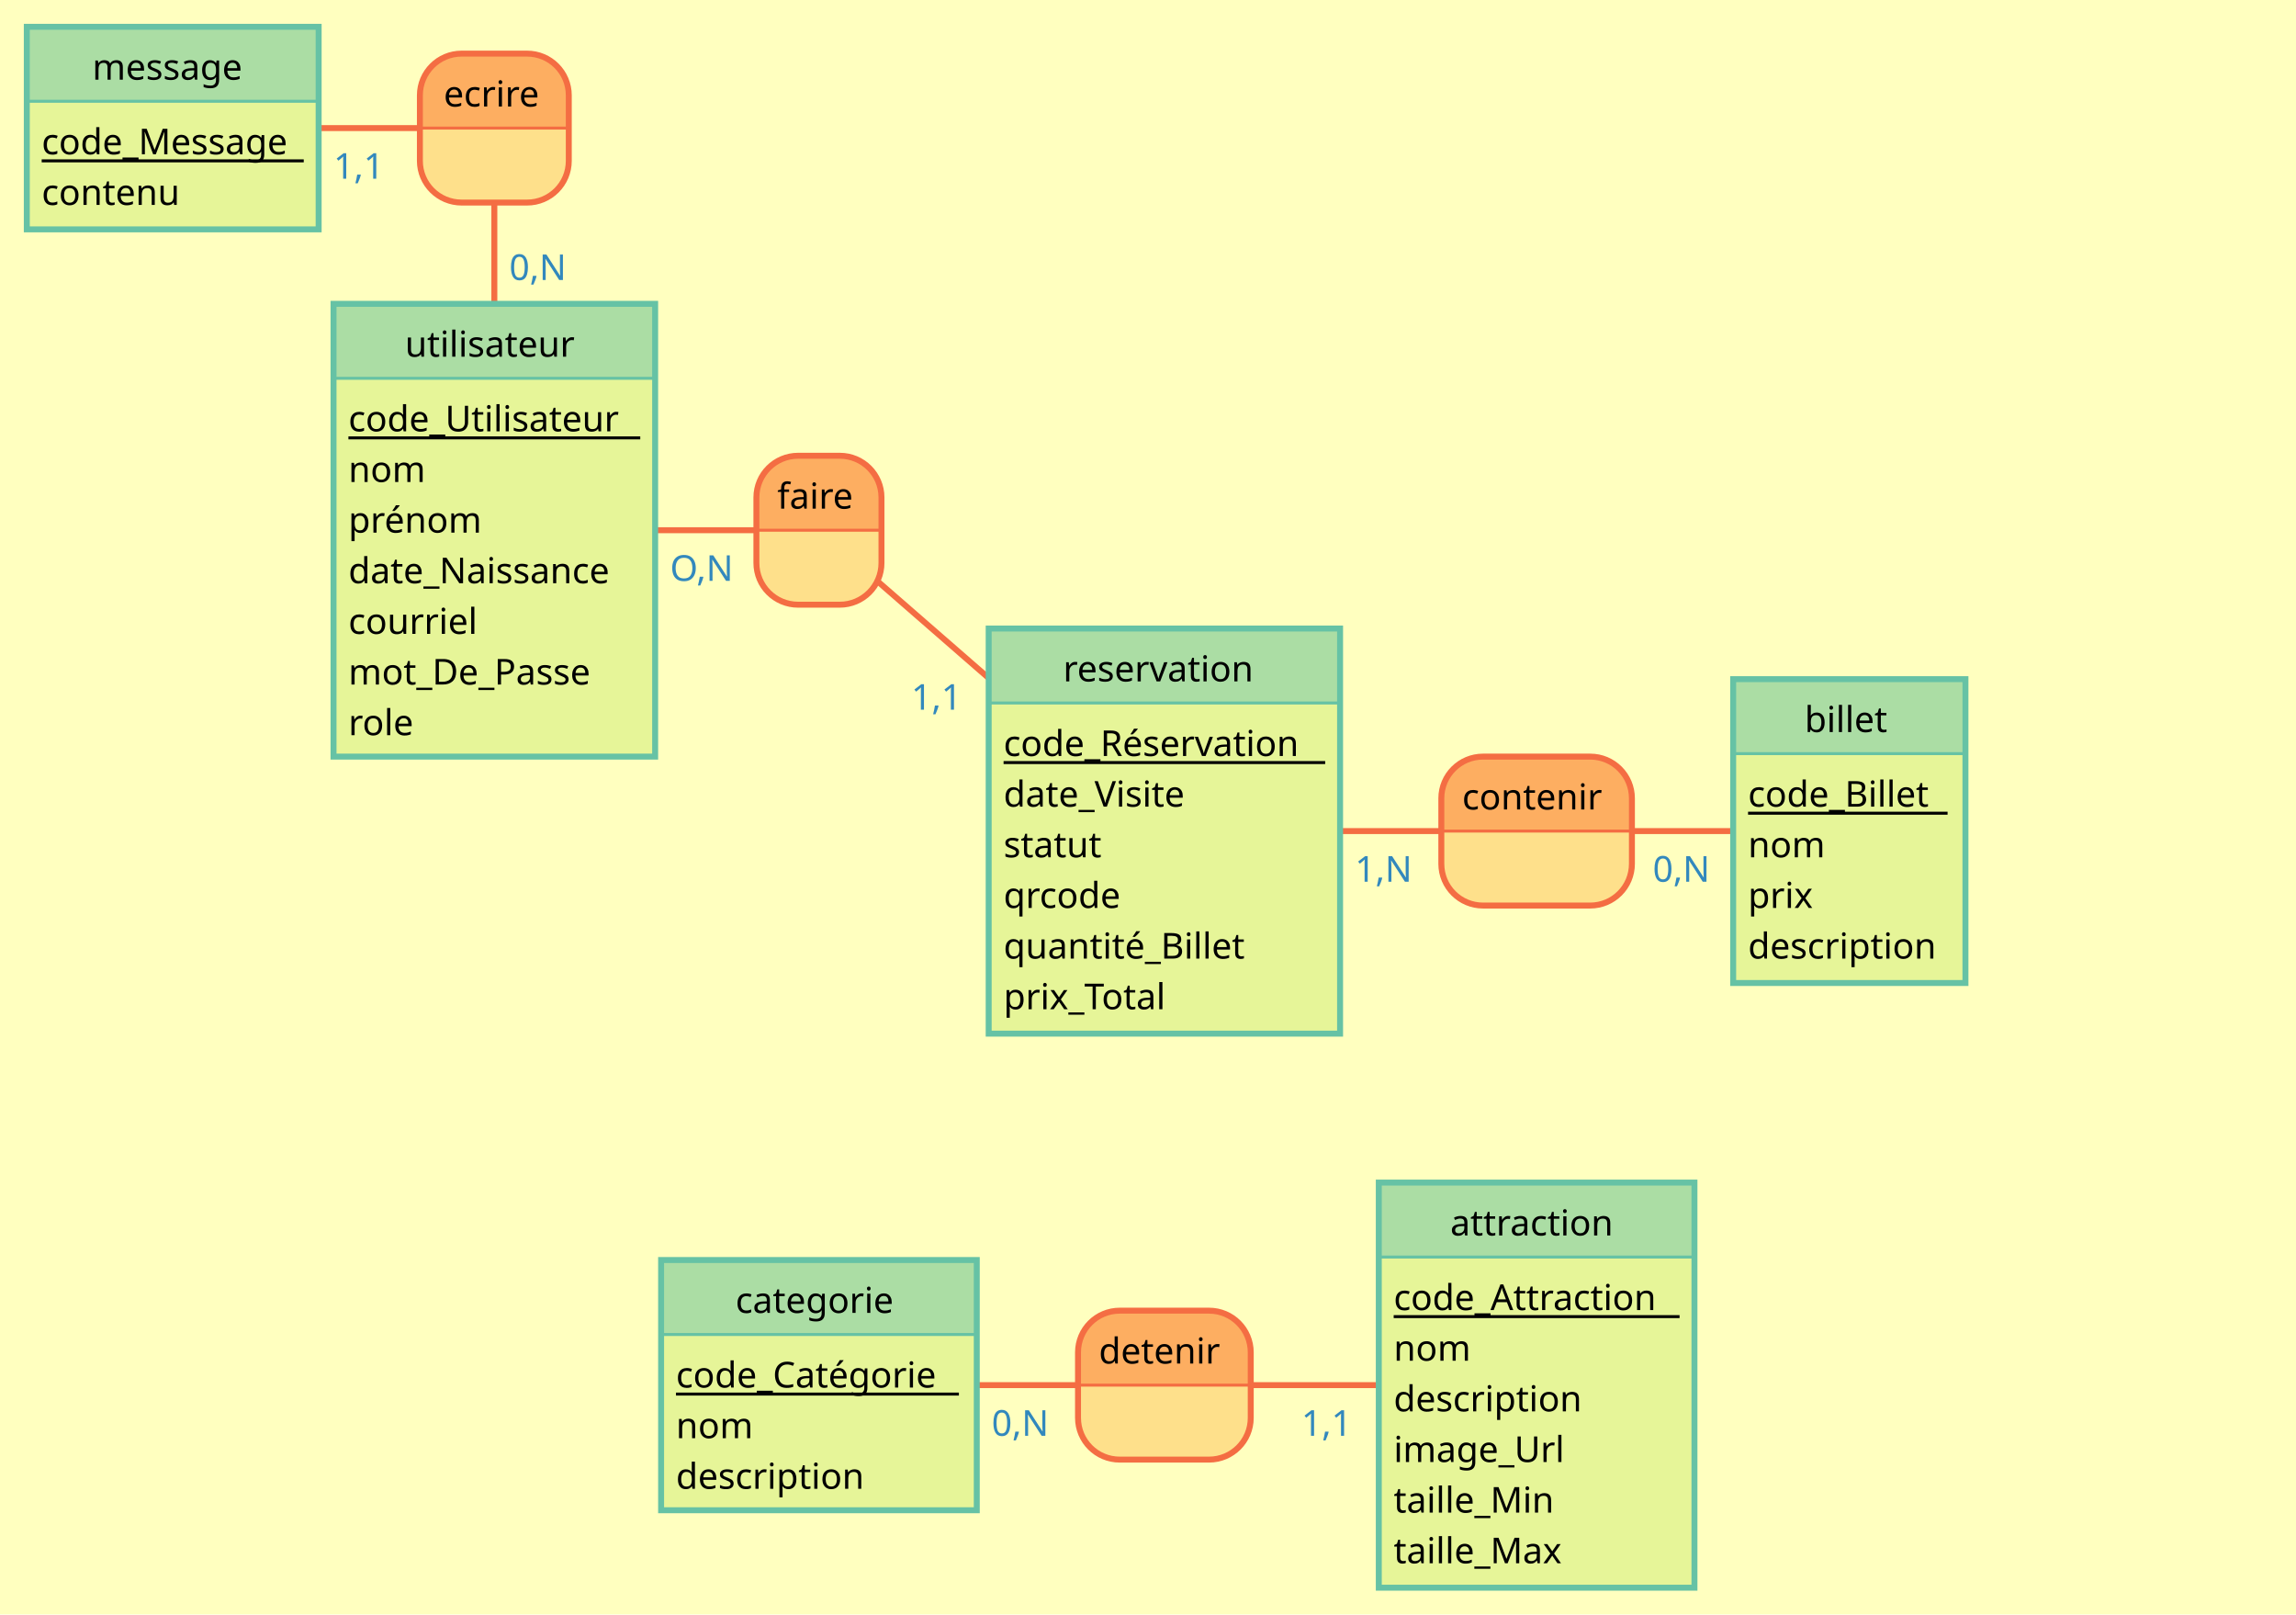
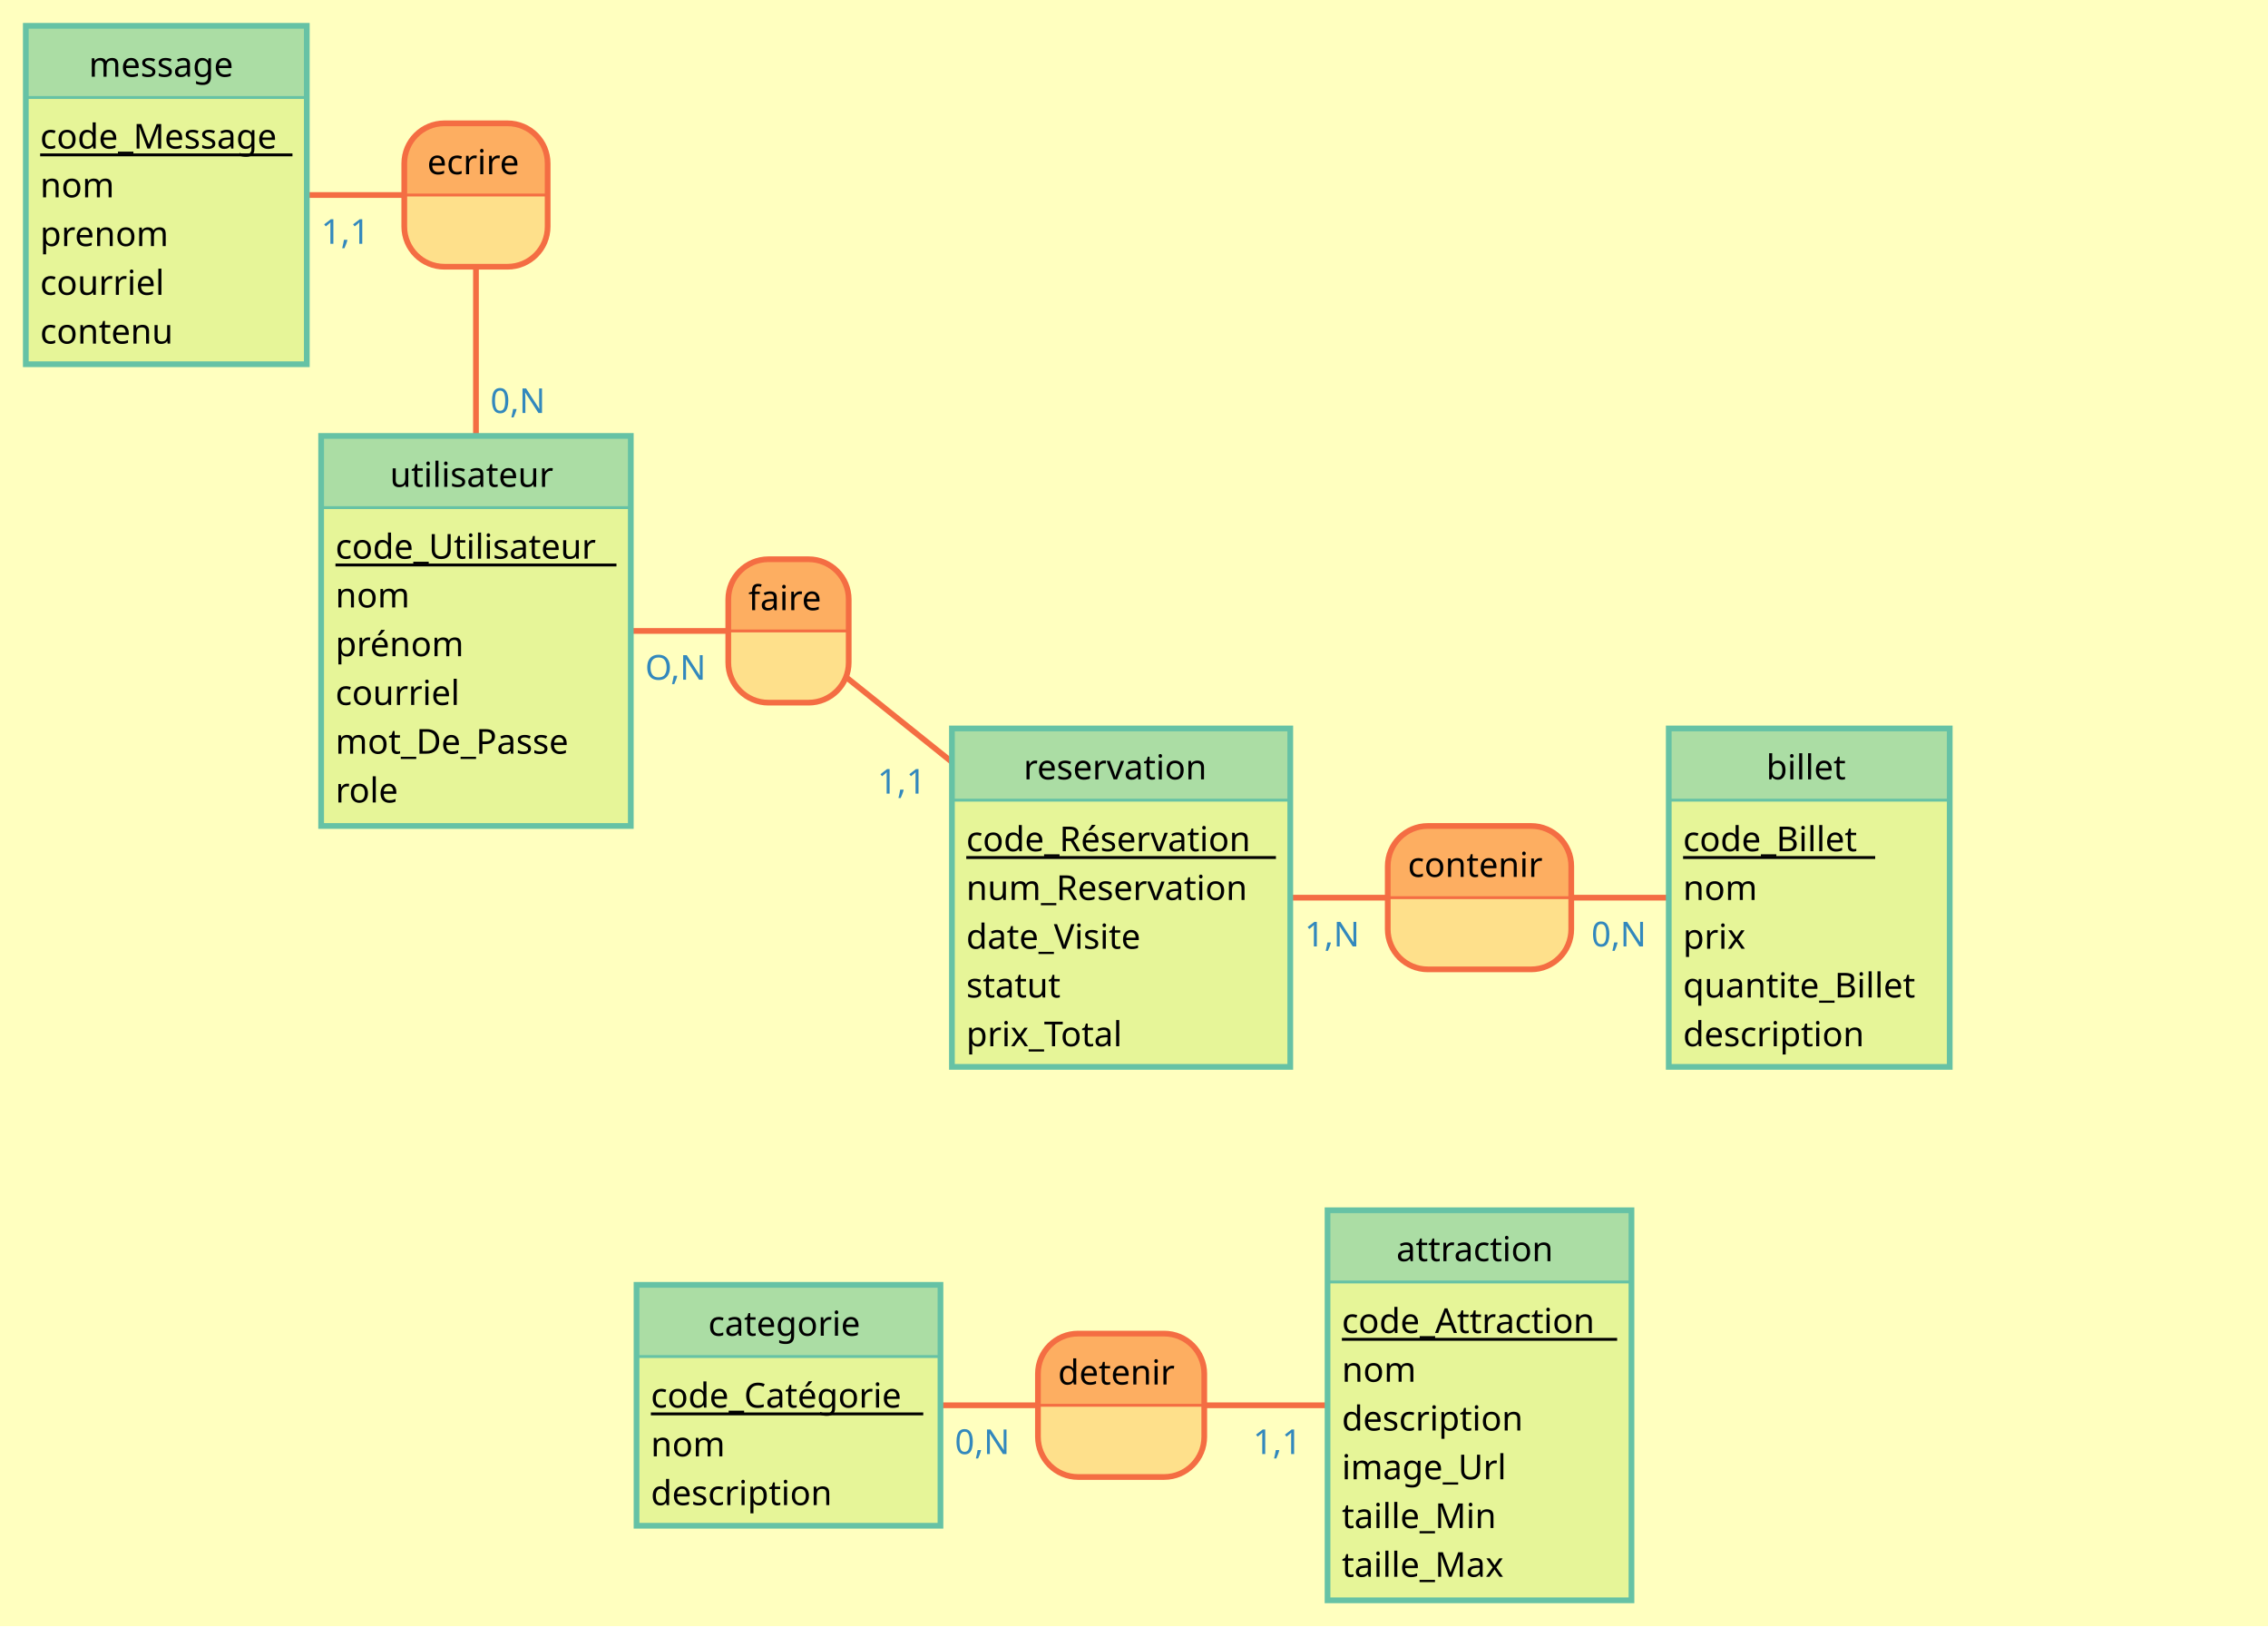
- <svg xmlns="http://www.w3.org/2000/svg" width="771" height="542" viewBox="0 0 771 542">
-   <rect x="0" y="0" width="771" height="542" fill="#ffffbf" stroke="none" stroke-width="0" />
+ <svg xmlns="http://www.w3.org/2000/svg" width="791" height="567" viewBox="0 0 791 567">
+   <rect x="0" y="0" width="791" height="567" fill="#ffffbf" stroke="none" stroke-width="0" />
  <g>
-     <line x1="58" y1="43" x2="166" y2="43" stroke="#f46d43" stroke-width="2" />
-     <line x1="166" y1="178" x2="166" y2="43" stroke="#f46d43" stroke-width="2" />
+     <line x1="58" y1="68" x2="166" y2="68" stroke="#f46d43" stroke-width="2" />
+     <line x1="166" y1="220" x2="166" y2="68" stroke="#f46d43" stroke-width="2" />
    <g>
-       <path d="M177 18 a14 14 90 0 1 14 14 V43 h-50 V32 a14 14 90 0 1 14 -14" fill="#fdae61" stroke="#fdae61" stroke-width="0" />
-       <path d="M191 43 v11 a14 14 90 0 1 -14 14 H155 a14 14 90 0 1 -14 -14 V43 H50" fill="#fee08b" stroke="#fee08b" stroke-width="0" />
-       <rect x="141" y="18" width="50" height="50" fill="none" rx="14" stroke="#f46d43" stroke-width="2" />
-       <line x1="141" y1="43" x2="191" y2="43" stroke="#f46d43" stroke-width="1" />
-       <text x="149" y="35.75" fill="#000000" font-family="Verdana" font-size="12">ecrire</text>
+       <path d="M177 43 a14 14 90 0 1 14 14 V68 h-50 V57 a14 14 90 0 1 14 -14" fill="#fdae61" stroke="#fdae61" stroke-width="0" />
+       <path d="M191 68 v11 a14 14 90 0 1 -14 14 H155 a14 14 90 0 1 -14 -14 V68 H50" fill="#fee08b" stroke="#fee08b" stroke-width="0" />
+       <rect x="141" y="43" width="50" height="50" fill="none" rx="14" stroke="#f46d43" stroke-width="2" />
+       <line x1="141" y1="68" x2="191" y2="68" stroke="#f46d43" stroke-width="1" />
+       <text x="149" y="60.75" fill="#000000" font-family="Verdana" font-size="12">ecrire</text>
    </g>
-     <text x="112" y="60" fill="#3288bd" font-family="Verdana" font-size="12">1,1</text>
-     <text x="171" y="94" fill="#3288bd" font-family="Verdana" font-size="12">0,N</text>
+     <text x="112" y="85" fill="#3288bd" font-family="Verdana" font-size="12">1,1</text>
+     <text x="171" y="144" fill="#3288bd" font-family="Verdana" font-size="12">0,N</text>
  </g>
  <g>
-     <line x1="166" y1="178" x2="275" y2="178" stroke="#f46d43" stroke-width="2" />
-     <line x1="391" y1="279" x2="275" y2="178" stroke="#f46d43" stroke-width="2" />
+     <line x1="166" y1="220" x2="275" y2="220" stroke="#f46d43" stroke-width="2" />
+     <line x1="391" y1="313" x2="275" y2="220" stroke="#f46d43" stroke-width="2" />
    <g>
-       <path d="M282 153 a14 14 90 0 1 14 14 V178 h-42 V167 a14 14 90 0 1 14 -14" fill="#fdae61" stroke="#fdae61" stroke-width="0" />
-       <path d="M296 178 v11 a14 14 90 0 1 -14 14 H268 a14 14 90 0 1 -14 -14 V178 H42" fill="#fee08b" stroke="#fee08b" stroke-width="0" />
-       <rect x="254" y="153" width="42" height="50" fill="none" rx="14" stroke="#f46d43" stroke-width="2" />
-       <line x1="254" y1="178" x2="296" y2="178" stroke="#f46d43" stroke-width="1" />
-       <text x="261" y="170.75" fill="#000000" font-family="Verdana" font-size="12">faire</text>
+       <path d="M282 195 a14 14 90 0 1 14 14 V220 h-42 V209 a14 14 90 0 1 14 -14" fill="#fdae61" stroke="#fdae61" stroke-width="0" />
+       <path d="M296 220 v11 a14 14 90 0 1 -14 14 H268 a14 14 90 0 1 -14 -14 V220 H42" fill="#fee08b" stroke="#fee08b" stroke-width="0" />
+       <rect x="254" y="195" width="42" height="50" fill="none" rx="14" stroke="#f46d43" stroke-width="2" />
+       <line x1="254" y1="220" x2="296" y2="220" stroke="#f46d43" stroke-width="1" />
+       <text x="261" y="212.75" fill="#000000" font-family="Verdana" font-size="12">faire</text>
    </g>
-     <text x="225" y="195" fill="#3288bd" font-family="Verdana" font-size="12">O,N</text>
-     <text x="306" y="238.25" fill="#3288bd" font-family="Verdana" font-size="12">1,1</text>
+     <text x="225" y="237" fill="#3288bd" font-family="Verdana" font-size="12">O,N</text>
+     <text x="306" y="276.72" fill="#3288bd" font-family="Verdana" font-size="12">1,1</text>
  </g>
  <g>
-     <line x1="391" y1="279" x2="516" y2="279" stroke="#f46d43" stroke-width="2" />
-     <line x1="621" y1="279" x2="516" y2="279" stroke="#f46d43" stroke-width="2" />
+     <line x1="391" y1="313" x2="516" y2="313" stroke="#f46d43" stroke-width="2" />
+     <line x1="631" y1="313" x2="516" y2="313" stroke="#f46d43" stroke-width="2" />
    <g>
-       <path d="M534 254 a14 14 90 0 1 14 14 V279 h-64 V268 a14 14 90 0 1 14 -14" fill="#fdae61" stroke="#fdae61" stroke-width="0" />
-       <path d="M548 279 v11 a14 14 90 0 1 -14 14 H498 a14 14 90 0 1 -14 -14 V279 H64" fill="#fee08b" stroke="#fee08b" stroke-width="0" />
-       <rect x="484" y="254" width="64" height="50" fill="none" rx="14" stroke="#f46d43" stroke-width="2" />
-       <line x1="484" y1="279" x2="548" y2="279" stroke="#f46d43" stroke-width="1" />
-       <text x="491" y="271.75" fill="#000000" font-family="Verdana" font-size="12">contenir</text>
+       <path d="M534 288 a14 14 90 0 1 14 14 V313 h-64 V302 a14 14 90 0 1 14 -14" fill="#fdae61" stroke="#fdae61" stroke-width="0" />
+       <path d="M548 313 v11 a14 14 90 0 1 -14 14 H498 a14 14 90 0 1 -14 -14 V313 H64" fill="#fee08b" stroke="#fee08b" stroke-width="0" />
+       <rect x="484" y="288" width="64" height="50" fill="none" rx="14" stroke="#f46d43" stroke-width="2" />
+       <line x1="484" y1="313" x2="548" y2="313" stroke="#f46d43" stroke-width="1" />
+       <text x="491" y="305.75" fill="#000000" font-family="Verdana" font-size="12">contenir</text>
    </g>
-     <text x="455" y="296" fill="#3288bd" font-family="Verdana" font-size="12">1,N</text>
-     <text x="555" y="296" fill="#3288bd" font-family="Verdana" font-size="12">0,N</text>
+     <text x="455" y="330" fill="#3288bd" font-family="Verdana" font-size="12">1,N</text>
+     <text x="555" y="330" fill="#3288bd" font-family="Verdana" font-size="12">0,N</text>
  </g>
  <g>
-     <line x1="275" y1="465" x2="391" y2="465" stroke="#f46d43" stroke-width="2" />
-     <line x1="516" y1="465" x2="391" y2="465" stroke="#f46d43" stroke-width="2" />
+     <line x1="275" y1="490" x2="391" y2="490" stroke="#f46d43" stroke-width="2" />
+     <line x1="516" y1="490" x2="391" y2="490" stroke="#f46d43" stroke-width="2" />
    <g>
-       <path d="M406 440 a14 14 90 0 1 14 14 V465 h-58 V454 a14 14 90 0 1 14 -14" fill="#fdae61" stroke="#fdae61" stroke-width="0" />
-       <path d="M420 465 v11 a14 14 90 0 1 -14 14 H376 a14 14 90 0 1 -14 -14 V465 H58" fill="#fee08b" stroke="#fee08b" stroke-width="0" />
-       <rect x="362" y="440" width="58" height="50" fill="none" rx="14" stroke="#f46d43" stroke-width="2" />
-       <line x1="362" y1="465" x2="420" y2="465" stroke="#f46d43" stroke-width="1" />
-       <text x="369" y="457.75" fill="#000000" font-family="Verdana" font-size="12">detenir</text>
+       <path d="M406 465 a14 14 90 0 1 14 14 V490 h-58 V479 a14 14 90 0 1 14 -14" fill="#fdae61" stroke="#fdae61" stroke-width="0" />
+       <path d="M420 490 v11 a14 14 90 0 1 -14 14 H376 a14 14 90 0 1 -14 -14 V490 H58" fill="#fee08b" stroke="#fee08b" stroke-width="0" />
+       <rect x="362" y="465" width="58" height="50" fill="none" rx="14" stroke="#f46d43" stroke-width="2" />
+       <line x1="362" y1="490" x2="420" y2="490" stroke="#f46d43" stroke-width="1" />
+       <text x="369" y="482.75" fill="#000000" font-family="Verdana" font-size="12">detenir</text>
    </g>
-     <text x="333" y="482" fill="#3288bd" font-family="Verdana" font-size="12">0,N</text>
-     <text x="437" y="482" fill="#3288bd" font-family="Verdana" font-size="12">1,1</text>
+     <text x="333" y="507" fill="#3288bd" font-family="Verdana" font-size="12">0,N</text>
+     <text x="437" y="507" fill="#3288bd" font-family="Verdana" font-size="12">1,1</text>
  </g>
  <g>
    <g>
      <rect x="9" y="9" width="98" height="25" fill="#abdda4" stroke="none" stroke-width="0" opacity="1" />
-       <rect x="9" y="34" width="98" height="43" fill="#e6f598" stroke="none" stroke-width="0" opacity="1" />
-       <rect x="9" y="9" width="98" height="68" fill="none" stroke="#66c2a5" stroke-width="2" opacity="1" />
+       <rect x="9" y="34" width="98" height="93" fill="#e6f598" stroke="none" stroke-width="0" opacity="1" />
+       <rect x="9" y="9" width="98" height="118" fill="none" stroke="#66c2a5" stroke-width="2" opacity="1" />
      <line x1="9" y1="34" x2="107" y2="34" stroke="#66c2a5" stroke-width="1" />
    </g>
    <text x="31" y="26.75" fill="#000000" font-family="Verdana" font-size="12">message</text>
    <text x="14" y="51.8" fill="#000000" font-family="Verdana" font-size="12">code_Message</text>
    <line x1="14" y1="54" x2="102" y2="54" stroke="#000000" stroke-width="1" />
-     <text x="14" y="68.8" fill="#000000" font-family="Verdana" font-size="12">contenu</text>
+     <text x="14" y="68.8" fill="#000000" font-family="Verdana" font-size="12">nom</text>
+     <text x="14" y="85.8" fill="#000000" font-family="Verdana" font-size="12">prenom</text>
+     <text x="14" y="102.8" fill="#000000" font-family="Verdana" font-size="12">courriel</text>
+     <text x="14" y="119.8" fill="#000000" font-family="Verdana" font-size="12">contenu</text>
  </g>
  <g>
    <g>
-       <rect x="112" y="102" width="108" height="25" fill="#abdda4" stroke="none" stroke-width="0" opacity="1" />
-       <rect x="112" y="127" width="108" height="127" fill="#e6f598" stroke="none" stroke-width="0" opacity="1" />
-       <rect x="112" y="102" width="108" height="152" fill="none" stroke="#66c2a5" stroke-width="2" opacity="1" />
-       <line x1="112" y1="127" x2="220" y2="127" stroke="#66c2a5" stroke-width="1" />
+       <rect x="112" y="152" width="108" height="25" fill="#abdda4" stroke="none" stroke-width="0" opacity="1" />
+       <rect x="112" y="177" width="108" height="111" fill="#e6f598" stroke="none" stroke-width="0" opacity="1" />
+       <rect x="112" y="152" width="108" height="136" fill="none" stroke="#66c2a5" stroke-width="2" opacity="1" />
+       <line x1="112" y1="177" x2="220" y2="177" stroke="#66c2a5" stroke-width="1" />
    </g>
-     <text x="136" y="119.75" fill="#000000" font-family="Verdana" font-size="12">utilisateur</text>
-     <text x="117" y="144.8" fill="#000000" font-family="Verdana" font-size="12">code_Utilisateur</text>
-     <line x1="117" y1="147" x2="215" y2="147" stroke="#000000" stroke-width="1" />
-     <text x="117" y="161.8" fill="#000000" font-family="Verdana" font-size="12">nom</text>
-     <text x="117" y="178.8" fill="#000000" font-family="Verdana" font-size="12">prénom</text>
-     <text x="117" y="195.8" fill="#000000" font-family="Verdana" font-size="12">date_Naissance</text>
-     <text x="117" y="212.8" fill="#000000" font-family="Verdana" font-size="12">courriel</text>
-     <text x="117" y="229.8" fill="#000000" font-family="Verdana" font-size="12">mot_De_Passe</text>
-     <text x="117" y="246.8" fill="#000000" font-family="Verdana" font-size="12">role</text>
+     <text x="136" y="169.75" fill="#000000" font-family="Verdana" font-size="12">utilisateur</text>
+     <text x="117" y="194.8" fill="#000000" font-family="Verdana" font-size="12">code_Utilisateur</text>
+     <line x1="117" y1="197" x2="215" y2="197" stroke="#000000" stroke-width="1" />
+     <text x="117" y="211.8" fill="#000000" font-family="Verdana" font-size="12">nom</text>
+     <text x="117" y="228.8" fill="#000000" font-family="Verdana" font-size="12">prénom</text>
+     <text x="117" y="245.8" fill="#000000" font-family="Verdana" font-size="12">courriel</text>
+     <text x="117" y="262.8" fill="#000000" font-family="Verdana" font-size="12">mot_De_Passe</text>
+     <text x="117" y="279.8" fill="#000000" font-family="Verdana" font-size="12">role</text>
  </g>
  <g>
    <g>
-       <rect x="332" y="211" width="118" height="25" fill="#abdda4" stroke="none" stroke-width="0" opacity="1" />
-       <rect x="332" y="236" width="118" height="111" fill="#e6f598" stroke="none" stroke-width="0" opacity="1" />
-       <rect x="332" y="211" width="118" height="136" fill="none" stroke="#66c2a5" stroke-width="2" opacity="1" />
-       <line x1="332" y1="236" x2="450" y2="236" stroke="#66c2a5" stroke-width="1" />
+       <rect x="332" y="254" width="118" height="25" fill="#abdda4" stroke="none" stroke-width="0" opacity="1" />
+       <rect x="332" y="279" width="118" height="93" fill="#e6f598" stroke="none" stroke-width="0" opacity="1" />
+       <rect x="332" y="254" width="118" height="118" fill="none" stroke="#66c2a5" stroke-width="2" opacity="1" />
+       <line x1="332" y1="279" x2="450" y2="279" stroke="#66c2a5" stroke-width="1" />
    </g>
-     <text x="357" y="228.75" fill="#000000" font-family="Verdana" font-size="12">reservation</text>
-     <text x="337" y="253.8" fill="#000000" font-family="Verdana" font-size="12">code_Réservation</text>
-     <line x1="337" y1="256" x2="445" y2="256" stroke="#000000" stroke-width="1" />
-     <text x="337" y="270.8" fill="#000000" font-family="Verdana" font-size="12">date_Visite</text>
-     <text x="337" y="287.8" fill="#000000" font-family="Verdana" font-size="12">statut</text>
-     <text x="337" y="304.8" fill="#000000" font-family="Verdana" font-size="12">qrcode</text>
-     <text x="337" y="321.8" fill="#000000" font-family="Verdana" font-size="12">quantité_Billet</text>
-     <text x="337" y="338.8" fill="#000000" font-family="Verdana" font-size="12">prix_Total</text>
+     <text x="357" y="271.75" fill="#000000" font-family="Verdana" font-size="12">reservation</text>
+     <text x="337" y="296.8" fill="#000000" font-family="Verdana" font-size="12">code_Réservation</text>
+     <line x1="337" y1="299" x2="445" y2="299" stroke="#000000" stroke-width="1" />
+     <text x="337" y="313.8" fill="#000000" font-family="Verdana" font-size="12">num_Reservation</text>
+     <text x="337" y="330.8" fill="#000000" font-family="Verdana" font-size="12">date_Visite</text>
+     <text x="337" y="347.8" fill="#000000" font-family="Verdana" font-size="12">statut</text>
+     <text x="337" y="364.8" fill="#000000" font-family="Verdana" font-size="12">prix_Total</text>
  </g>
  <g>
    <g>
-       <rect x="582" y="228" width="78" height="25" fill="#abdda4" stroke="none" stroke-width="0" opacity="1" />
-       <rect x="582" y="253" width="78" height="77" fill="#e6f598" stroke="none" stroke-width="0" opacity="1" />
-       <rect x="582" y="228" width="78" height="102" fill="none" stroke="#66c2a5" stroke-width="2" opacity="1" />
-       <line x1="582" y1="253" x2="660" y2="253" stroke="#66c2a5" stroke-width="1" />
+       <rect x="582" y="254" width="98" height="25" fill="#abdda4" stroke="none" stroke-width="0" opacity="1" />
+       <rect x="582" y="279" width="98" height="93" fill="#e6f598" stroke="none" stroke-width="0" opacity="1" />
+       <rect x="582" y="254" width="98" height="118" fill="none" stroke="#66c2a5" stroke-width="2" opacity="1" />
+       <line x1="582" y1="279" x2="680" y2="279" stroke="#66c2a5" stroke-width="1" />
    </g>
-     <text x="606" y="245.75" fill="#000000" font-family="Verdana" font-size="12">billet</text>
-     <text x="587" y="270.8" fill="#000000" font-family="Verdana" font-size="12">code_Billet</text>
-     <line x1="587" y1="273" x2="654" y2="273" stroke="#000000" stroke-width="1" />
-     <text x="587" y="287.8" fill="#000000" font-family="Verdana" font-size="12">nom</text>
-     <text x="587" y="304.8" fill="#000000" font-family="Verdana" font-size="12">prix</text>
-     <text x="587" y="321.8" fill="#000000" font-family="Verdana" font-size="12">description</text>
+     <text x="616" y="271.75" fill="#000000" font-family="Verdana" font-size="12">billet</text>
+     <text x="587" y="296.8" fill="#000000" font-family="Verdana" font-size="12">code_Billet</text>
+     <line x1="587" y1="299" x2="654" y2="299" stroke="#000000" stroke-width="1" />
+     <text x="587" y="313.8" fill="#000000" font-family="Verdana" font-size="12">nom</text>
+     <text x="587" y="330.8" fill="#000000" font-family="Verdana" font-size="12">prix</text>
+     <text x="587" y="347.8" fill="#000000" font-family="Verdana" font-size="12">quantite_Billet</text>
+     <text x="587" y="364.8" fill="#000000" font-family="Verdana" font-size="12">description</text>
  </g>
  <g>
    <g>
-       <rect x="222" y="423" width="106" height="25" fill="#abdda4" stroke="none" stroke-width="0" opacity="1" />
-       <rect x="222" y="448" width="106" height="59" fill="#e6f598" stroke="none" stroke-width="0" opacity="1" />
-       <rect x="222" y="423" width="106" height="84" fill="none" stroke="#66c2a5" stroke-width="2" opacity="1" />
-       <line x1="222" y1="448" x2="328" y2="448" stroke="#66c2a5" stroke-width="1" />
+       <rect x="222" y="448" width="106" height="25" fill="#abdda4" stroke="none" stroke-width="0" opacity="1" />
+       <rect x="222" y="473" width="106" height="59" fill="#e6f598" stroke="none" stroke-width="0" opacity="1" />
+       <rect x="222" y="448" width="106" height="84" fill="none" stroke="#66c2a5" stroke-width="2" opacity="1" />
+       <line x1="222" y1="473" x2="328" y2="473" stroke="#66c2a5" stroke-width="1" />
    </g>
-     <text x="247" y="440.75" fill="#000000" font-family="Verdana" font-size="12">categorie</text>
-     <text x="227" y="465.8" fill="#000000" font-family="Verdana" font-size="12">code_Catégorie</text>
-     <line x1="227" y1="468" x2="322" y2="468" stroke="#000000" stroke-width="1" />
-     <text x="227" y="482.8" fill="#000000" font-family="Verdana" font-size="12">nom</text>
-     <text x="227" y="499.8" fill="#000000" font-family="Verdana" font-size="12">description</text>
+     <text x="247" y="465.75" fill="#000000" font-family="Verdana" font-size="12">categorie</text>
+     <text x="227" y="490.8" fill="#000000" font-family="Verdana" font-size="12">code_Catégorie</text>
+     <line x1="227" y1="493" x2="322" y2="493" stroke="#000000" stroke-width="1" />
+     <text x="227" y="507.8" fill="#000000" font-family="Verdana" font-size="12">nom</text>
+     <text x="227" y="524.8" fill="#000000" font-family="Verdana" font-size="12">description</text>
  </g>
  <g>
    <g>
-       <rect x="463" y="397" width="106" height="25" fill="#abdda4" stroke="none" stroke-width="0" opacity="1" />
-       <rect x="463" y="422" width="106" height="111" fill="#e6f598" stroke="none" stroke-width="0" opacity="1" />
-       <rect x="463" y="397" width="106" height="136" fill="none" stroke="#66c2a5" stroke-width="2" opacity="1" />
-       <line x1="463" y1="422" x2="569" y2="422" stroke="#66c2a5" stroke-width="1" />
+       <rect x="463" y="422" width="106" height="25" fill="#abdda4" stroke="none" stroke-width="0" opacity="1" />
+       <rect x="463" y="447" width="106" height="111" fill="#e6f598" stroke="none" stroke-width="0" opacity="1" />
+       <rect x="463" y="422" width="106" height="136" fill="none" stroke="#66c2a5" stroke-width="2" opacity="1" />
+       <line x1="463" y1="447" x2="569" y2="447" stroke="#66c2a5" stroke-width="1" />
    </g>
-     <text x="487" y="414.75" fill="#000000" font-family="Verdana" font-size="12">attraction</text>
-     <text x="468" y="439.8" fill="#000000" font-family="Verdana" font-size="12">code_Attraction</text>
-     <line x1="468" y1="442" x2="564" y2="442" stroke="#000000" stroke-width="1" />
-     <text x="468" y="456.8" fill="#000000" font-family="Verdana" font-size="12">nom</text>
-     <text x="468" y="473.8" fill="#000000" font-family="Verdana" font-size="12">description</text>
-     <text x="468" y="490.8" fill="#000000" font-family="Verdana" font-size="12">image_Url</text>
-     <text x="468" y="507.8" fill="#000000" font-family="Verdana" font-size="12">taille_Min</text>
-     <text x="468" y="524.8" fill="#000000" font-family="Verdana" font-size="12">taille_Max</text>
+     <text x="487" y="439.75" fill="#000000" font-family="Verdana" font-size="12">attraction</text>
+     <text x="468" y="464.8" fill="#000000" font-family="Verdana" font-size="12">code_Attraction</text>
+     <line x1="468" y1="467" x2="564" y2="467" stroke="#000000" stroke-width="1" />
+     <text x="468" y="481.8" fill="#000000" font-family="Verdana" font-size="12">nom</text>
+     <text x="468" y="498.8" fill="#000000" font-family="Verdana" font-size="12">description</text>
+     <text x="468" y="515.8" fill="#000000" font-family="Verdana" font-size="12">image_Url</text>
+     <text x="468" y="532.8" fill="#000000" font-family="Verdana" font-size="12">taille_Min</text>
+     <text x="468" y="549.8" fill="#000000" font-family="Verdana" font-size="12">taille_Max</text>
  </g>
</svg>
